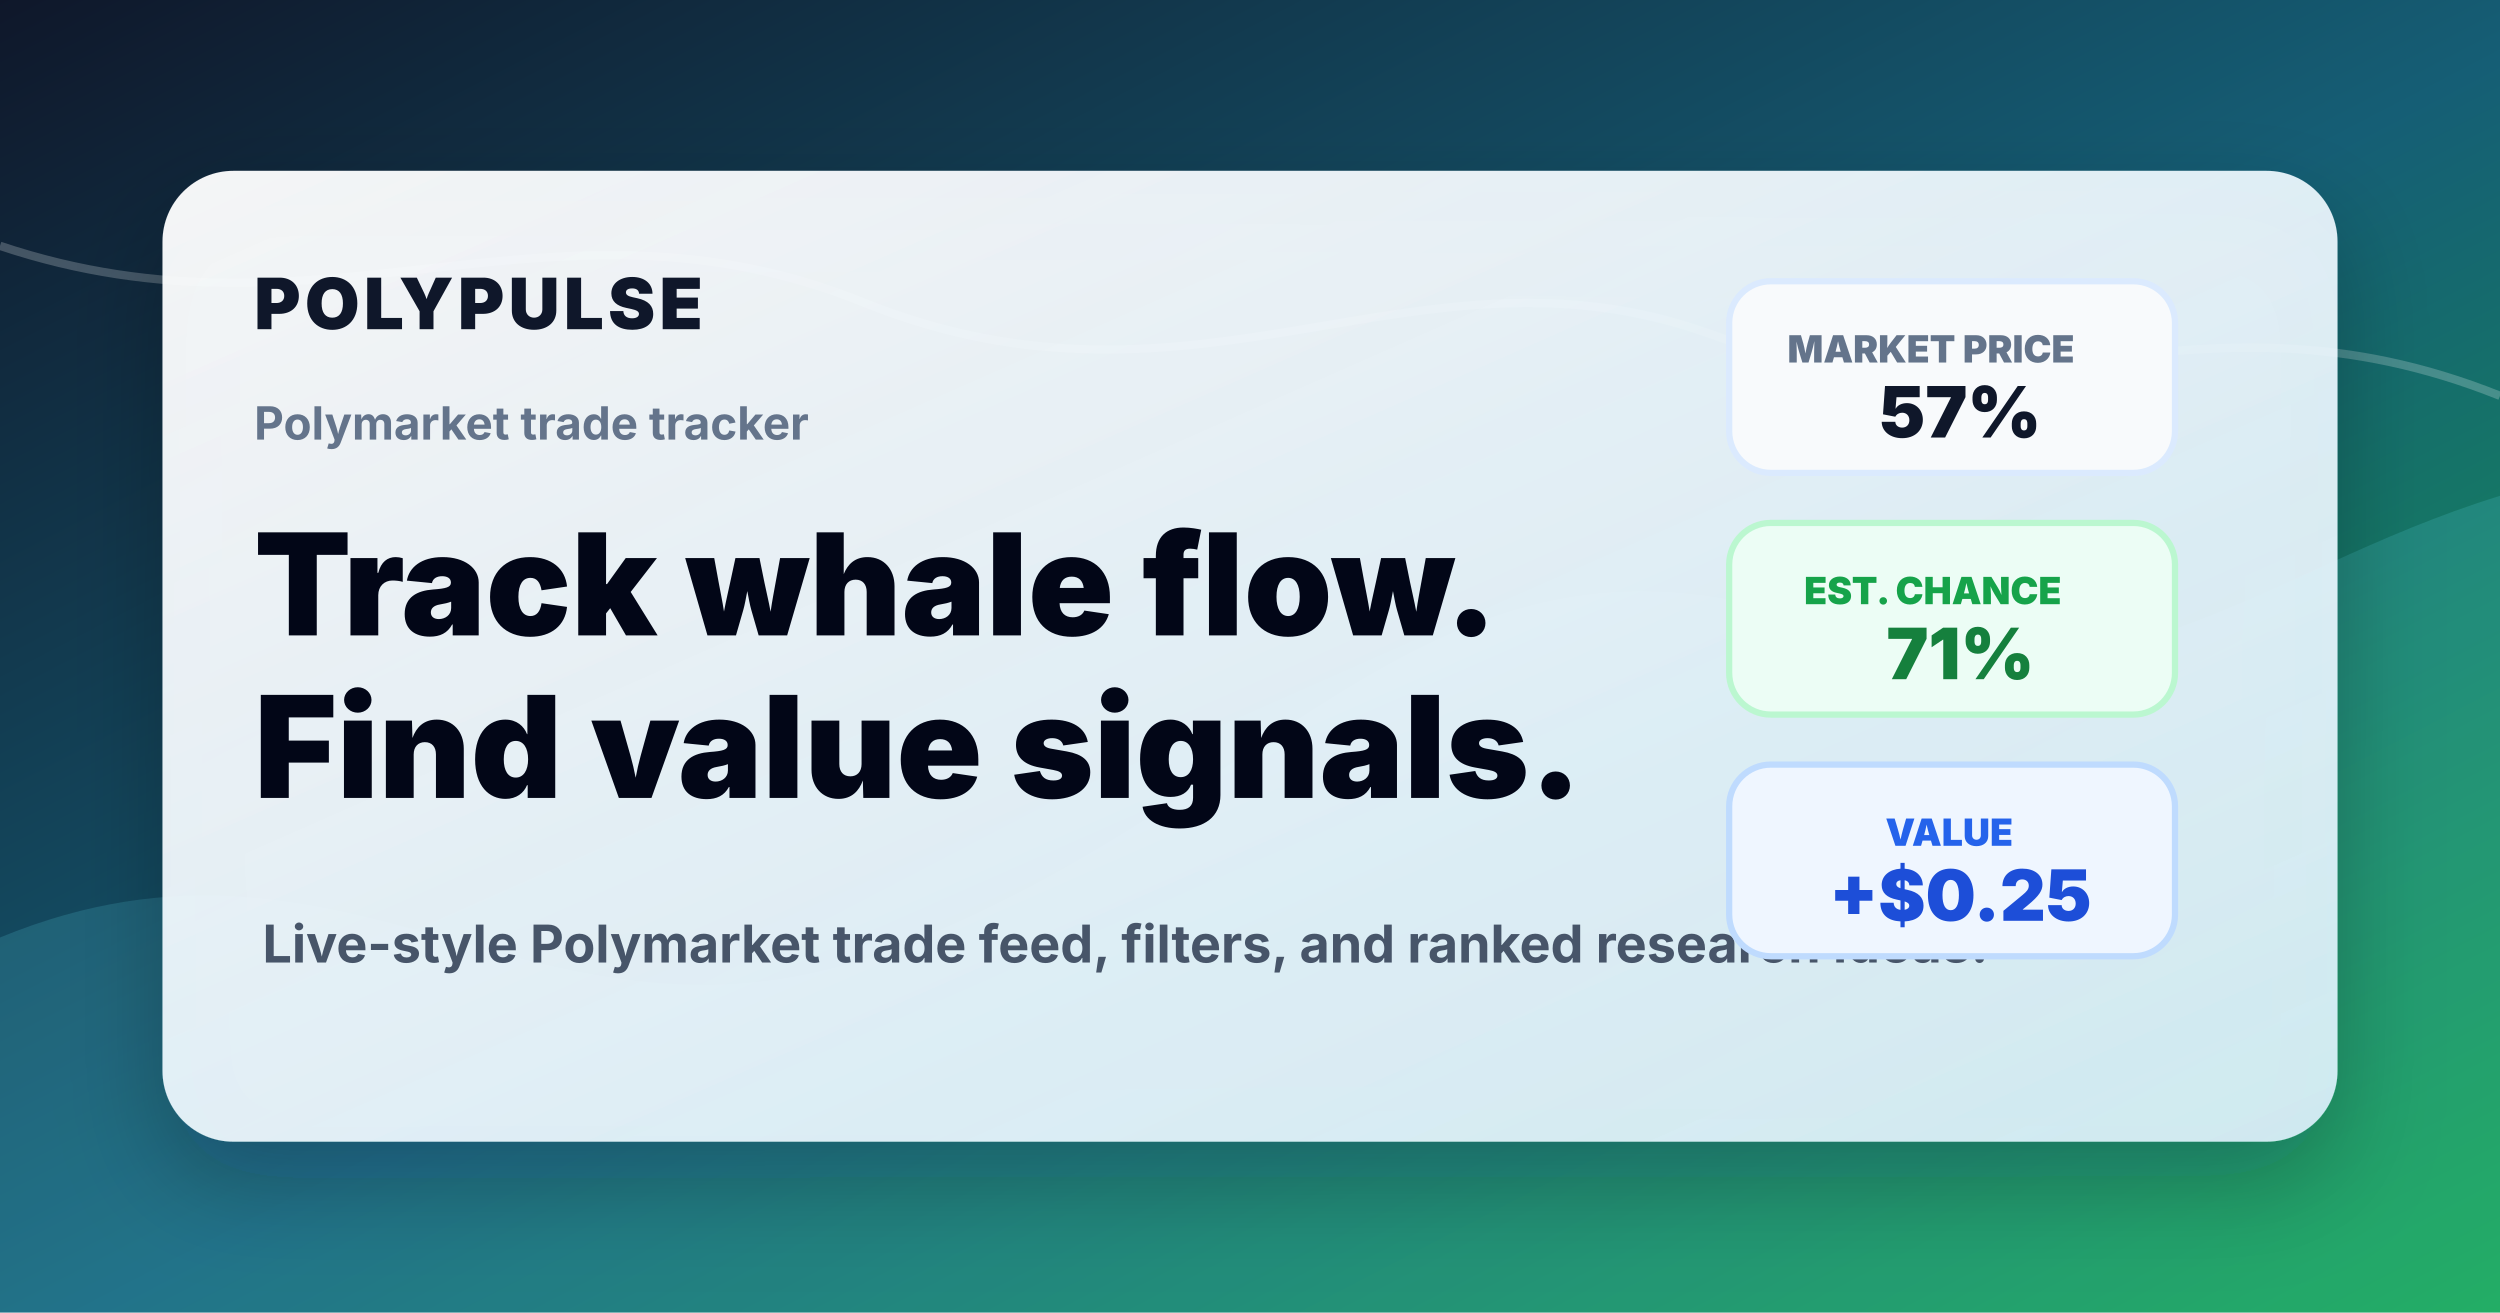
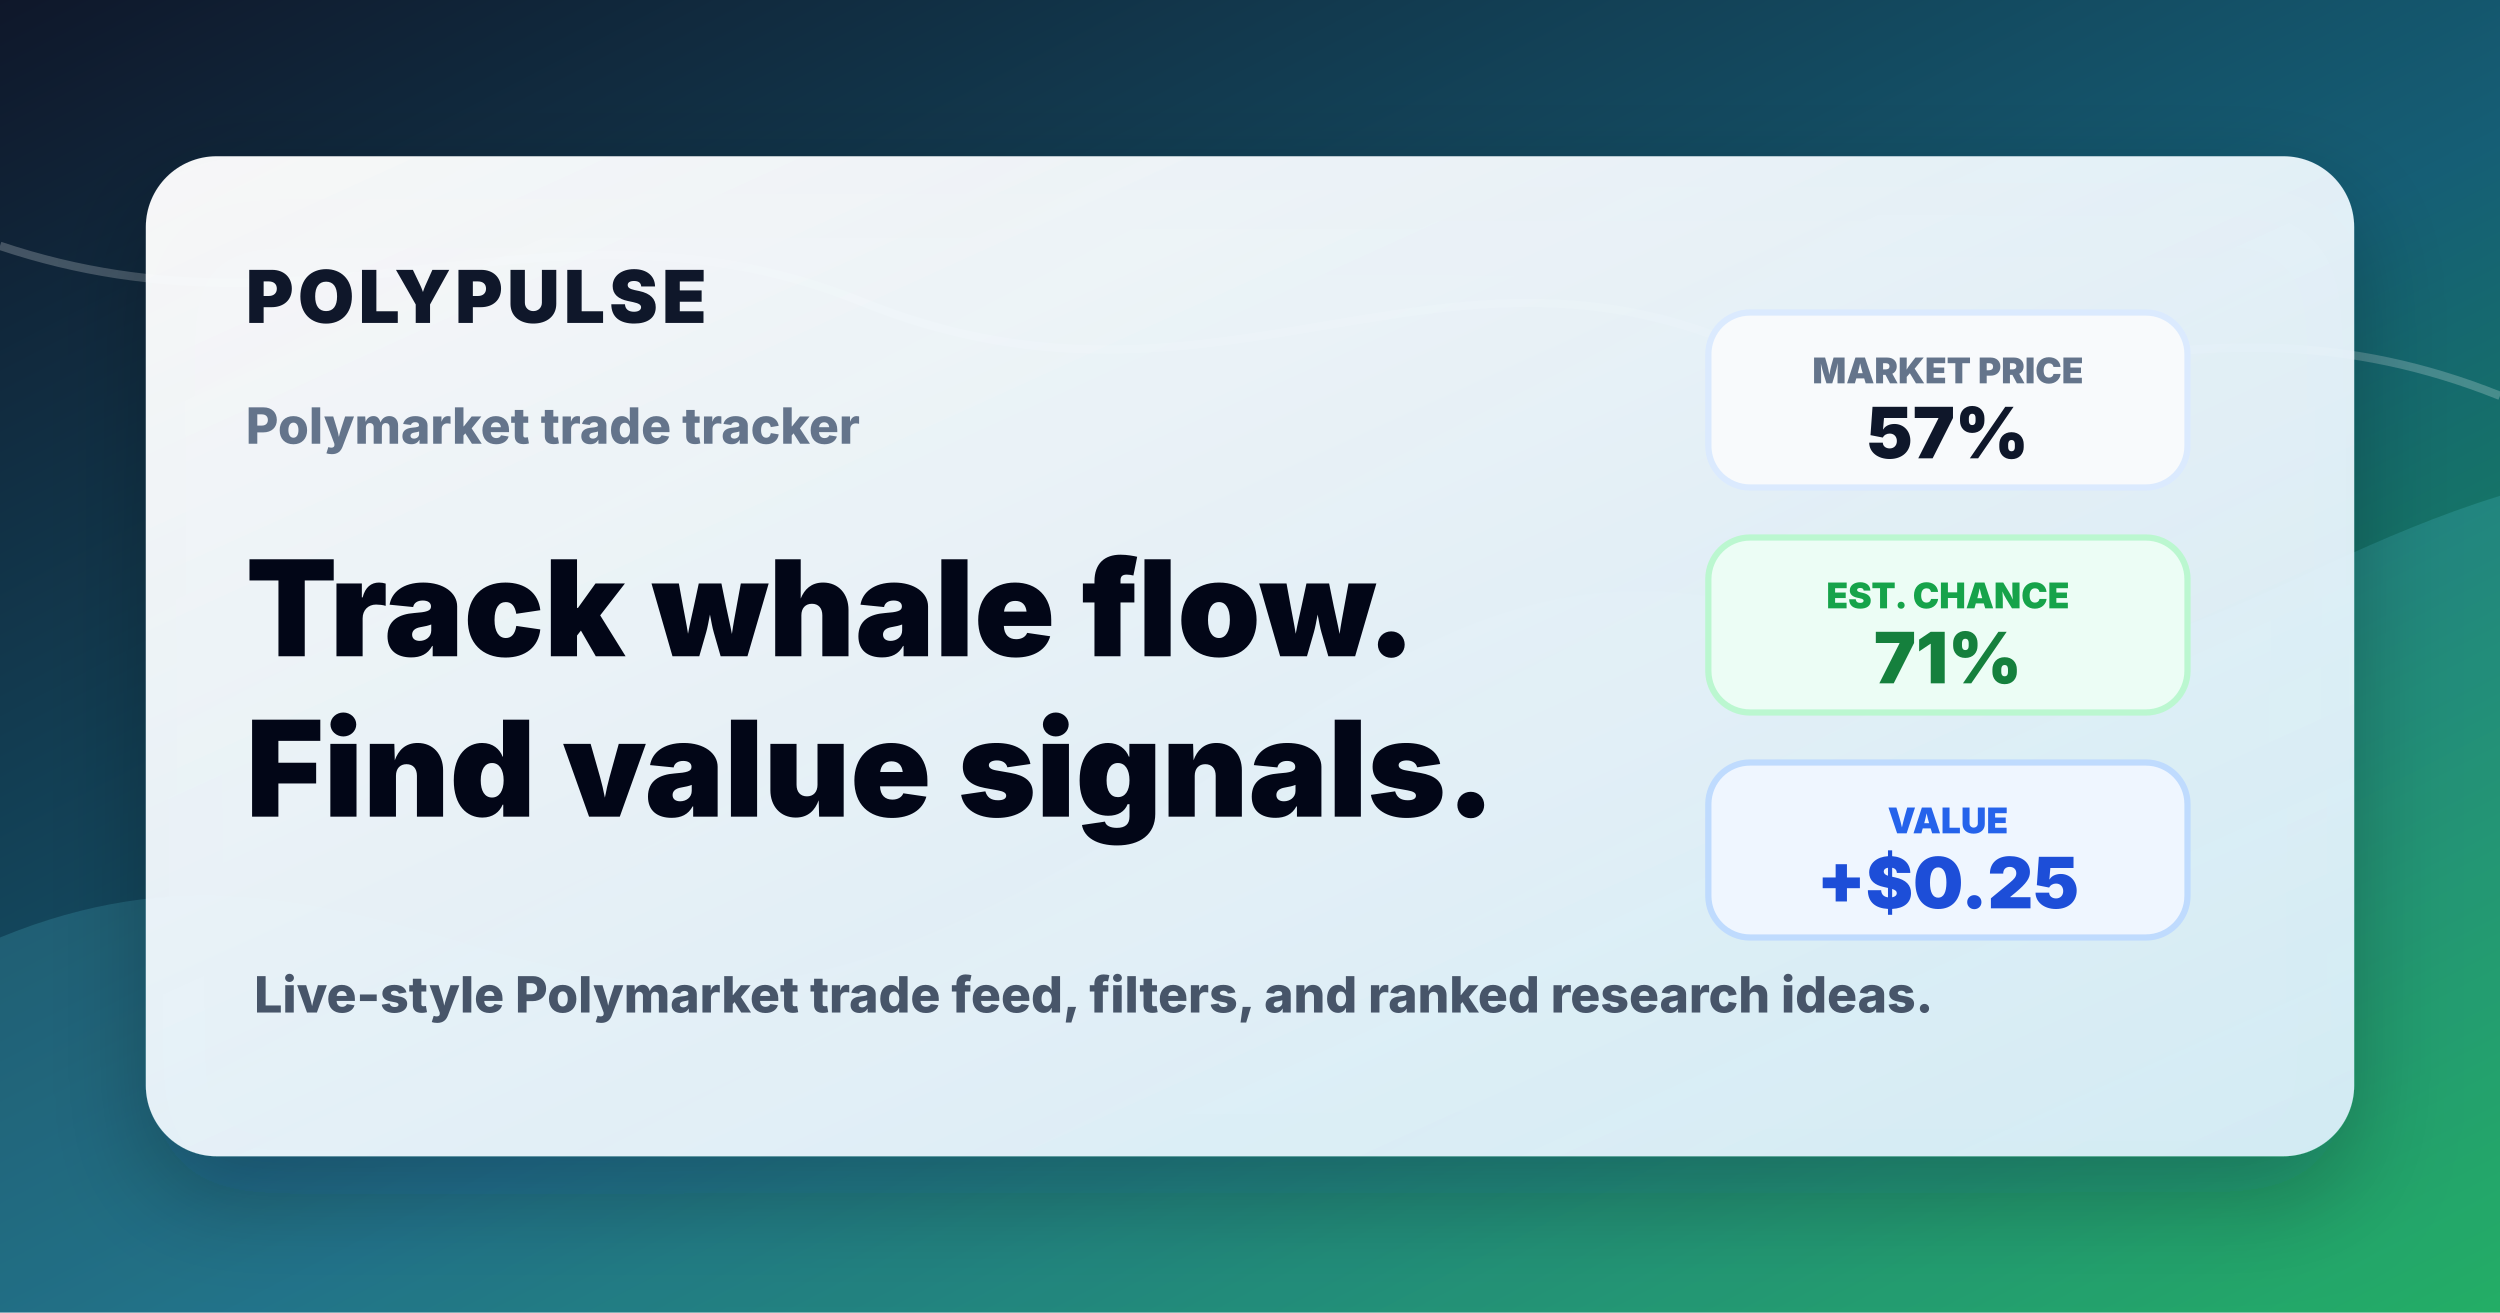
<svg xmlns="http://www.w3.org/2000/svg" width="1200" height="630" viewBox="0 0 1200 630" role="img" aria-labelledby="title desc">
  <defs>
    <linearGradient id="bg" x1="0" y1="0" x2="1" y2="1">
      <stop offset="0" stop-color="#0f172a" />
-       <stop offset="0.52" stop-color="#155e75" />
+       <stop offset="0.55" stop-color="#155e75" />
      <stop offset="1" stop-color="#16a34a" />
    </linearGradient>
    <linearGradient id="card" x1="0" y1="0" x2="1" y2="1">
-       <stop offset="0" stop-color="#ffffff" stop-opacity="0.95" />
-       <stop offset="1" stop-color="#e0f2fe" stop-opacity="0.9" />
+       <stop offset="0" stop-color="#ffffff" stop-opacity="0.96" />
+       <stop offset="1" stop-color="#e0f2fe" stop-opacity="0.92" />
    </linearGradient>
    <filter id="shadow" x="-20%" y="-20%" width="140%" height="140%">
      <feDropShadow dx="0" dy="20" stdDeviation="24" flood-color="#020617" flood-opacity="0.28" />
    </filter>
  </defs>
  <rect width="1200" height="630" fill="url(#bg)" />
  <path d="M0 450 C170 380 260 520 430 455 C620 382 690 235 875 300 C1015 350 1080 275 1200 238 L1200 630 L0 630 Z" fill="#67e8f9" opacity="0.16" />
  <path d="M0 118 C155 170 265 85 414 145 C575 210 680 110 820 160 C965 212 1050 130 1200 190" fill="none" stroke="#ffffff" stroke-opacity="0.22" stroke-width="4" />
  <g filter="url(#shadow)">
-     <rect x="78" y="82" width="1044" height="466" rx="34" fill="url(#card)" />
+     <rect x="70" y="75" width="1060" height="480" rx="34" fill="url(#card)" />
  </g>
-   <text x="122" y="158" font-family="Inter, Arial, sans-serif" font-size="34" font-weight="900" fill="#0f172a" letter-spacing="2">POLYPULSE</text>
-   <text x="122" y="211" font-family="Inter, Arial, sans-serif" font-size="22" font-weight="700" fill="#64748b">Polymarket trade tracker</text>
-   <text x="122" y="305" font-family="Inter, Arial, sans-serif" font-size="68" font-weight="900" fill="#020617">Track whale flow.</text>
-   <text x="122" y="383" font-family="Inter, Arial, sans-serif" font-size="68" font-weight="900" fill="#020617">Find value signals.</text>
-   <text x="126" y="462" font-family="Inter, Arial, sans-serif" font-size="25" font-weight="700" fill="#475569">Live-style Polymarket trade feed, filters, and ranked research ideas.</text>
-   <g transform="translate(830 135)">
-     <rect x="0" y="0" width="214" height="92" rx="20" fill="#f8fafc" stroke="#dbeafe" stroke-width="3" />
-     <text x="28" y="39" font-family="Inter, Arial, sans-serif" font-size="18" font-weight="900" fill="#64748b">MARKET PRICE</text>
-     <text x="111" y="75" text-anchor="middle" font-family="Inter, Arial, sans-serif" font-size="34" font-weight="900" fill="#0f172a">57%</text>
-     <rect x="0" y="116" width="214" height="92" rx="20" fill="#ecfdf5" stroke="#bbf7d0" stroke-width="3" />
-     <text x="36" y="155" font-family="Inter, Arial, sans-serif" font-size="18" font-weight="900" fill="#16a34a">EST. CHANCE</text>
-     <text x="111" y="191" text-anchor="middle" font-family="Inter, Arial, sans-serif" font-size="34" font-weight="900" fill="#15803d">71%</text>
-     <rect x="0" y="232" width="214" height="92" rx="20" fill="#eff6ff" stroke="#bfdbfe" stroke-width="3" />
-     <text x="75" y="271" font-family="Inter, Arial, sans-serif" font-size="18" font-weight="900" fill="#2563eb">VALUE</text>
-     <text x="111" y="307" text-anchor="middle" font-family="Inter, Arial, sans-serif" font-size="34" font-weight="900" fill="#1d4ed8">+$0.25</text>
+   <text x="118" y="155" font-family="Inter, Arial, sans-serif" font-size="35" font-weight="900" fill="#0f172a" letter-spacing="2">POLYPULSE</text>
+   <text x="118" y="213" font-family="Inter, Arial, sans-serif" font-size="24" font-weight="800" fill="#64748b">Polymarket trade tracker</text>
+   <text x="118" y="315" font-family="Inter, Arial, sans-serif" font-size="64" font-weight="900" fill="#020617">Track whale flow.</text>
+   <text x="118" y="392" font-family="Inter, Arial, sans-serif" font-size="64" font-weight="900" fill="#020617">Find value signals.</text>
+   <text x="122" y="486" font-family="Inter, Arial, sans-serif" font-size="24" font-weight="800" fill="#475569">Live-style Polymarket trade feed, filters, and ranked research ideas.</text>
+   <g transform="translate(820 150)">
+     <rect x="0" y="0" width="230" height="84" rx="20" fill="#f8fafc" stroke="#dbeafe" stroke-width="3" />
+     <text x="115" y="34" text-anchor="middle" font-family="Inter, Arial, sans-serif" font-size="17" font-weight="900" fill="#64748b">MARKET PRICE</text>
+     <text x="115" y="70" text-anchor="middle" font-family="Inter, Arial, sans-serif" font-size="34" font-weight="900" fill="#0f172a">57%</text>
+     <rect x="0" y="108" width="230" height="84" rx="20" fill="#ecfdf5" stroke="#bbf7d0" stroke-width="3" />
+     <text x="115" y="142" text-anchor="middle" font-family="Inter, Arial, sans-serif" font-size="17" font-weight="900" fill="#16a34a">EST. CHANCE</text>
+     <text x="115" y="178" text-anchor="middle" font-family="Inter, Arial, sans-serif" font-size="34" font-weight="900" fill="#15803d">71%</text>
+     <rect x="0" y="216" width="230" height="84" rx="20" fill="#eff6ff" stroke="#bfdbfe" stroke-width="3" />
+     <text x="115" y="250" text-anchor="middle" font-family="Inter, Arial, sans-serif" font-size="17" font-weight="900" fill="#2563eb">VALUE</text>
+     <text x="115" y="286" text-anchor="middle" font-family="Inter, Arial, sans-serif" font-size="34" font-weight="900" fill="#1d4ed8">+$0.25</text>
  </g>
</svg>
